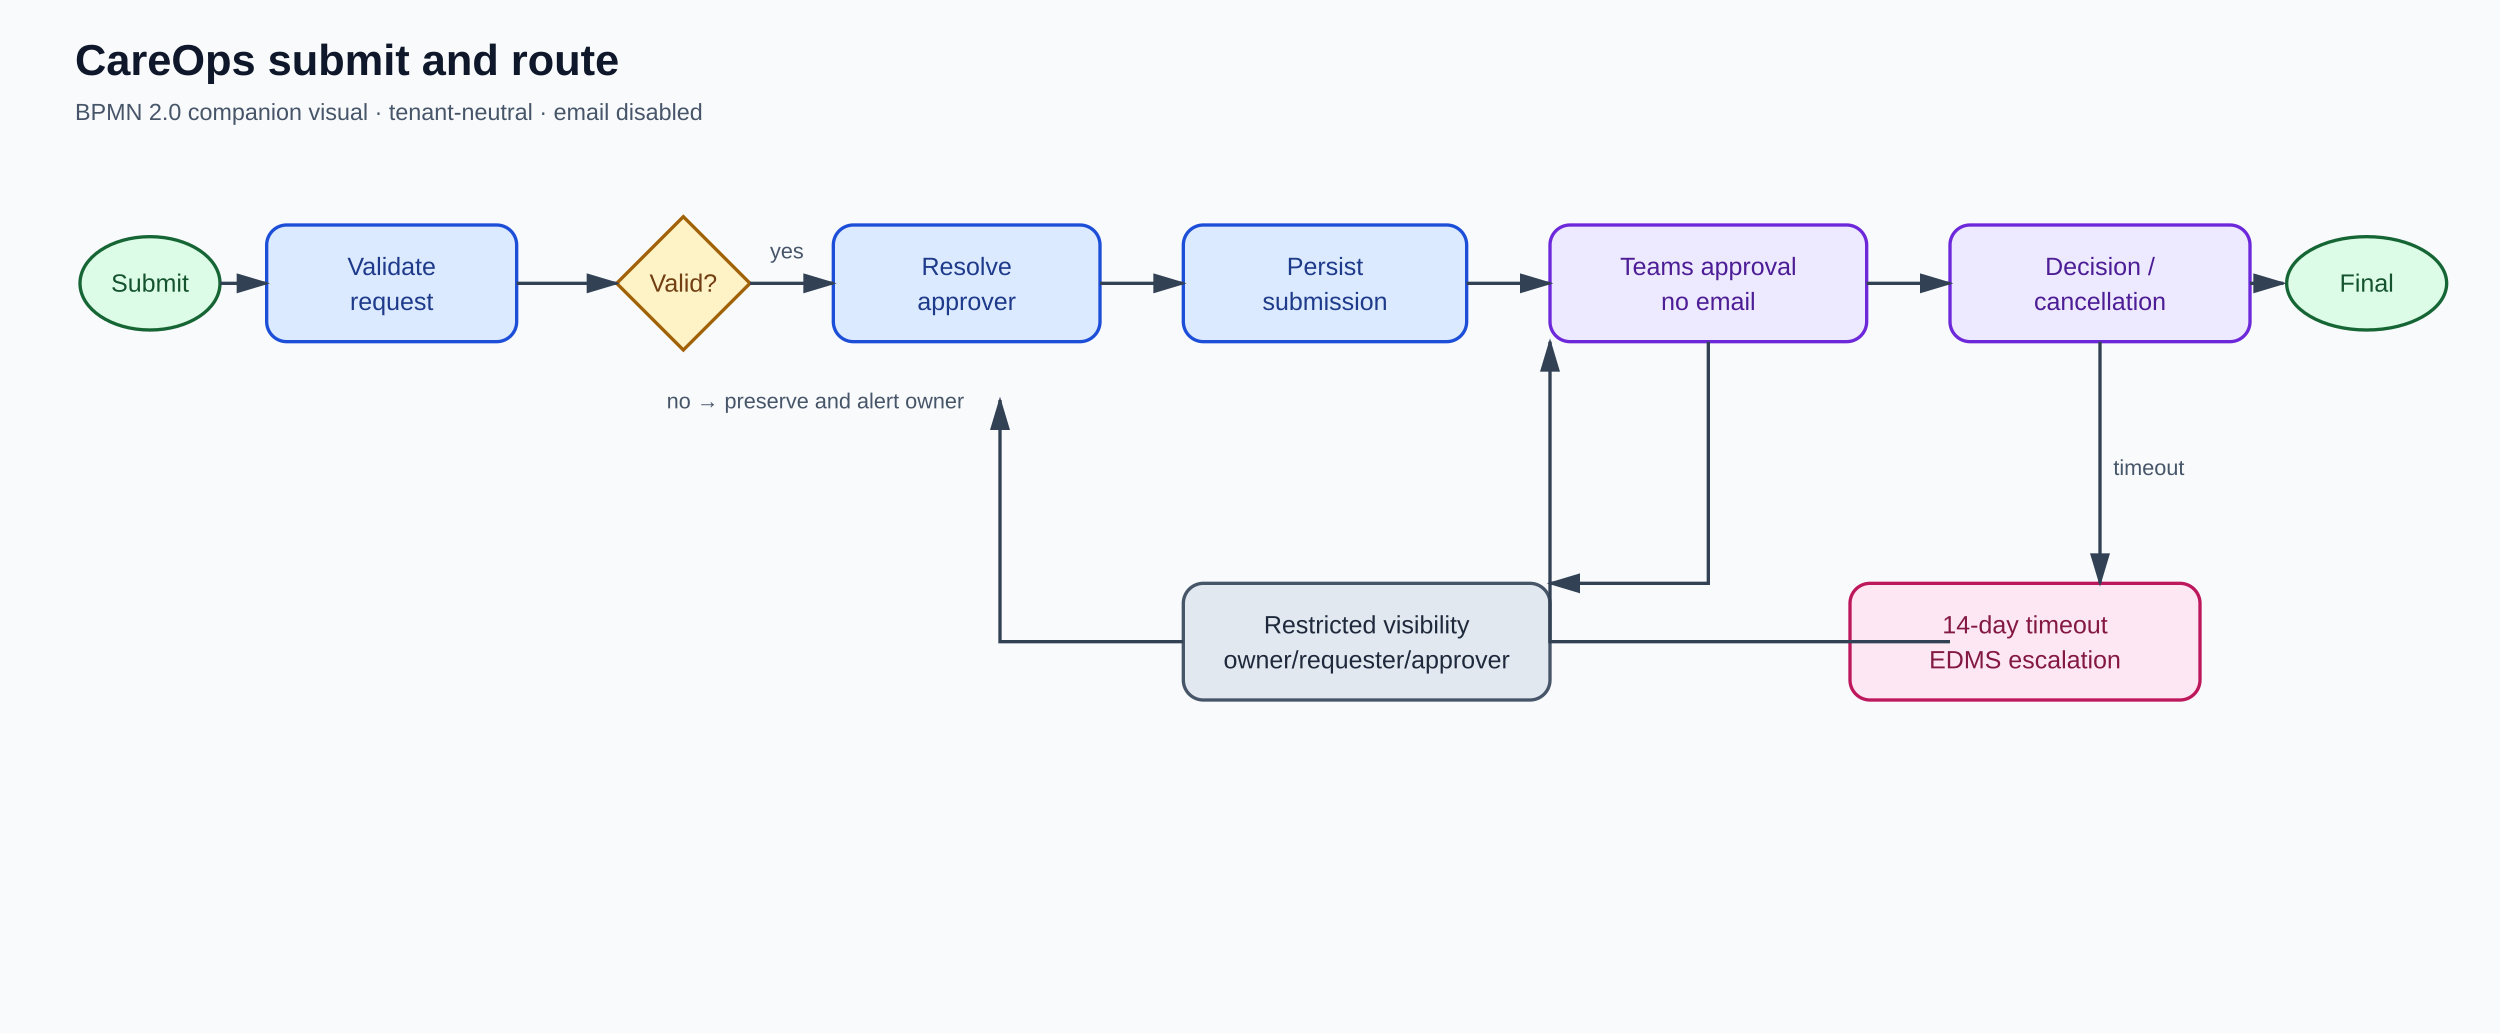
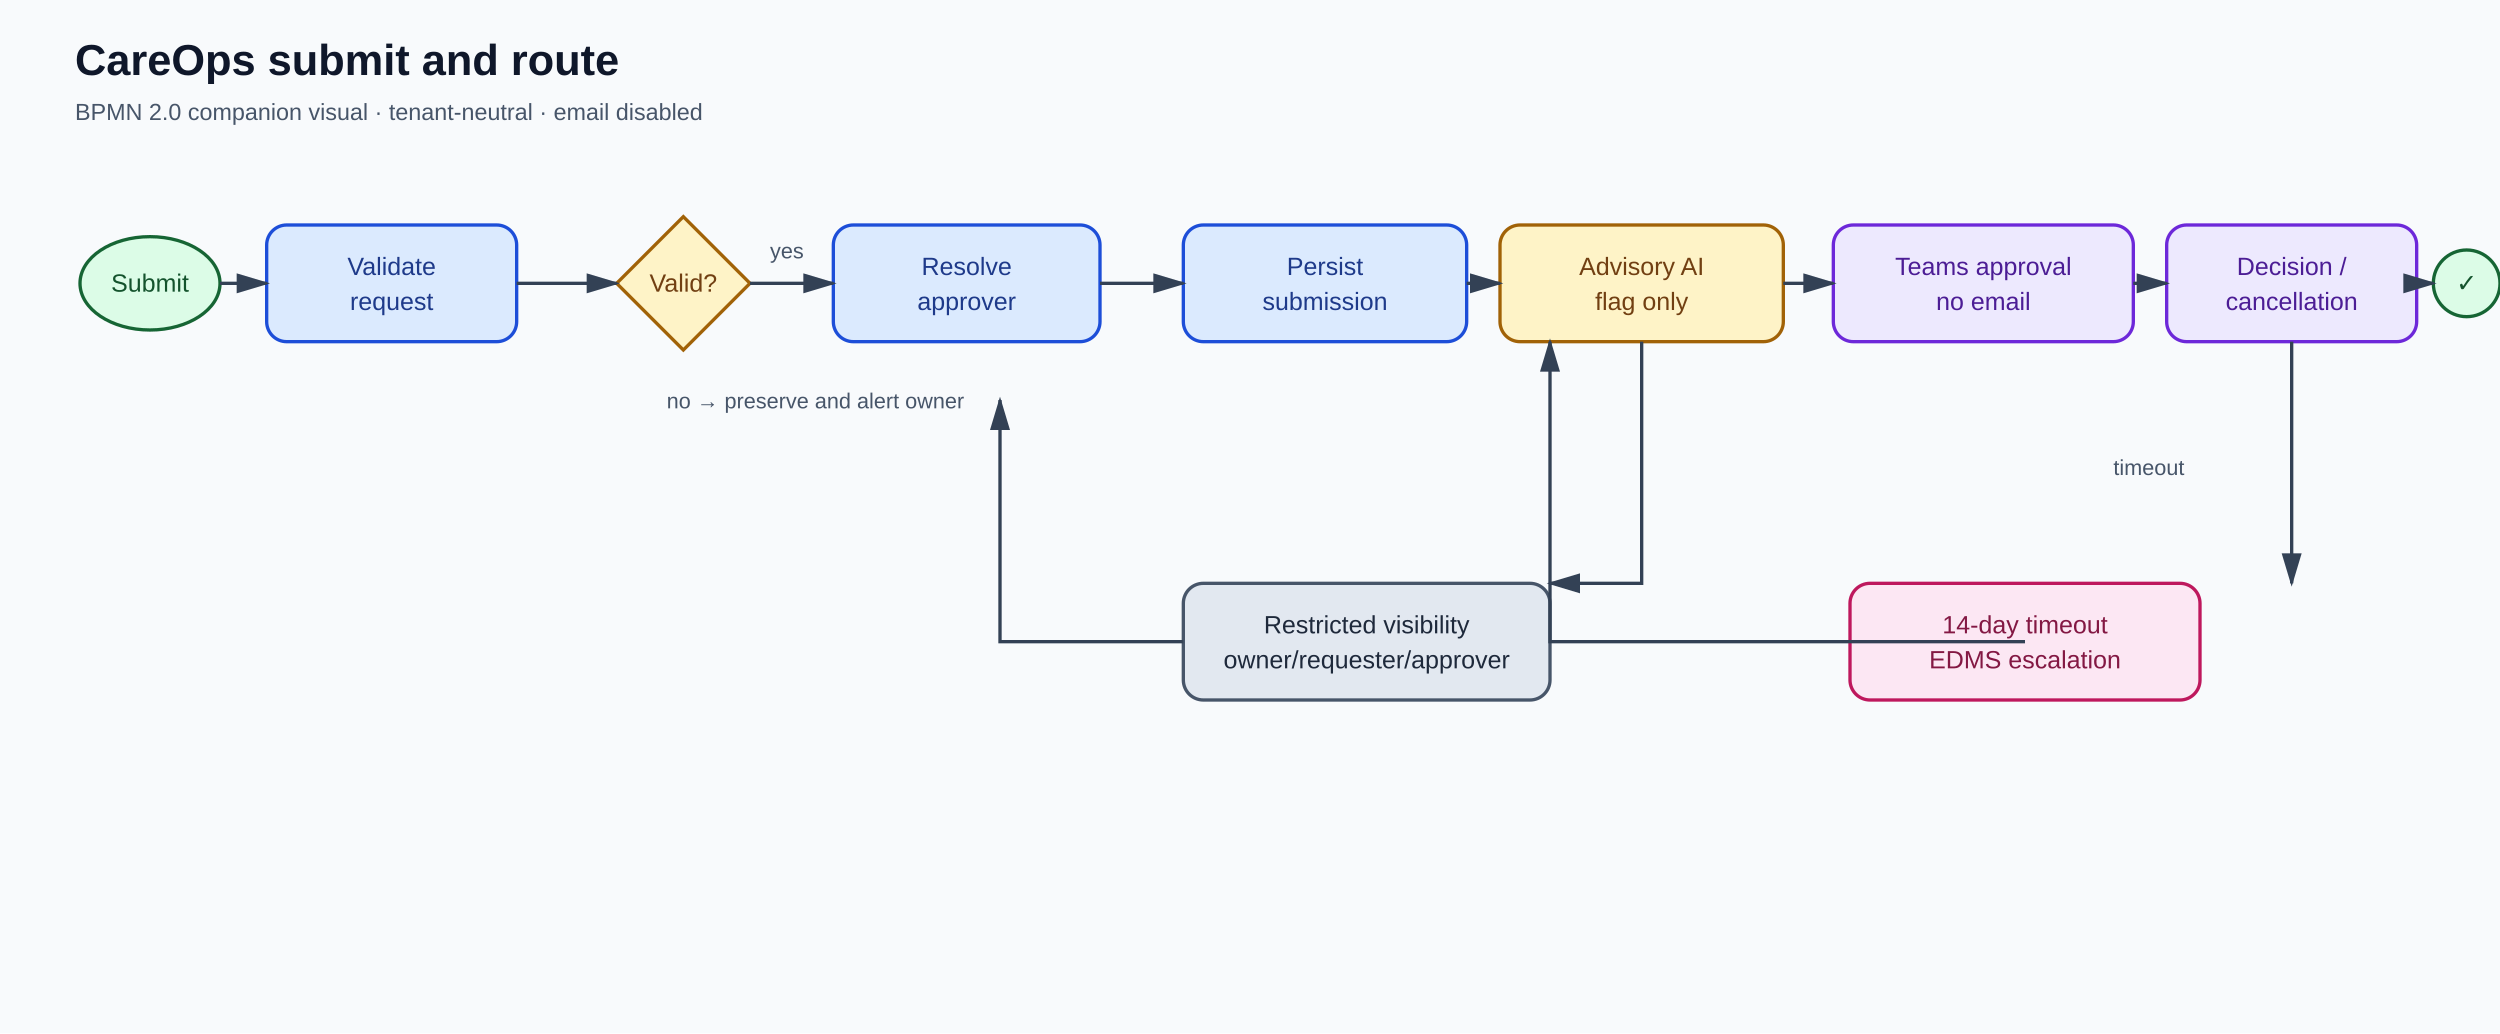
<svg xmlns="http://www.w3.org/2000/svg" width="1500" height="620" viewBox="0 0 1500 620" role="img" aria-labelledby="title desc">
  <defs>
    <marker id="arrow" markerWidth="10" markerHeight="10" refX="9" refY="3" orient="auto">
      <path d="M0,0 L10,3 L0,6 Z" fill="#334155" />
    </marker>
  </defs>
  <rect width="1500" height="620" fill="#f8fafc" />
  <text x="45" y="45" font-family="Segoe UI,Arial" font-size="26" font-weight="700" fill="#0f172a">CareOps submit and route</text>
  <text x="45" y="72" font-family="Segoe UI,Arial" font-size="14" fill="#475569">BPMN 2.0 companion visual · tenant-neutral · email disabled</text>
  <g font-family="Segoe UI,Arial" font-size="15" text-anchor="middle">
    <ellipse cx="90" cy="170" rx="42" ry="28" fill="#dcfce7" stroke="#166534" stroke-width="2" />
    <text x="90" y="175" fill="#14532d">Submit</text>
    <rect x="160" y="135" width="150" height="70" rx="12" fill="#dbeafe" stroke="#1d4ed8" stroke-width="2" />
    <text x="235" y="165" fill="#1e3a8a">Validate</text>
    <text x="235" y="186" fill="#1e3a8a">request</text>
    <polygon points="370,170 410,130 450,170 410,210" fill="#fef3c7" stroke="#a16207" stroke-width="2" />
    <text x="410" y="175" fill="#713f12">Valid?</text>
    <rect x="500" y="135" width="160" height="70" rx="12" fill="#dbeafe" stroke="#1d4ed8" stroke-width="2" />
    <text x="580" y="165" fill="#1e3a8a">Resolve</text>
    <text x="580" y="186" fill="#1e3a8a">approver</text>
    <rect x="710" y="135" width="170" height="70" rx="12" fill="#dbeafe" stroke="#1d4ed8" stroke-width="2" />
    <text x="795" y="165" fill="#1e3a8a">Persist</text>
    <text x="795" y="186" fill="#1e3a8a">submission</text>
-     <rect x="930" y="135" width="190" height="70" rx="12" fill="#ede9fe" stroke="#6d28d9" stroke-width="2" />
-     <text x="1025" y="165" fill="#4c1d95">Teams approval</text>
-     <text x="1025" y="186" fill="#4c1d95">no email</text>
-     <rect x="1170" y="135" width="180" height="70" rx="12" fill="#ede9fe" stroke="#6d28d9" stroke-width="2" />
-     <text x="1260" y="165" fill="#4c1d95">Decision /</text>
-     <text x="1260" y="186" fill="#4c1d95">cancellation</text>
-     <ellipse cx="1420" cy="170" rx="48" ry="28" fill="#dcfce7" stroke="#166534" stroke-width="2" />
-     <text x="1420" y="175" fill="#14532d">Final</text>
+     <rect x="900" y="135" width="170" height="70" rx="12" fill="#fef3c7" stroke="#a16207" stroke-width="2" />
+     <text x="985" y="165" fill="#713f12">Advisory AI</text>
+     <text x="985" y="186" fill="#713f12">flag only</text>
+     <rect x="1100" y="135" width="180" height="70" rx="12" fill="#ede9fe" stroke="#6d28d9" stroke-width="2" />
+     <text x="1190" y="165" fill="#4c1d95">Teams approval</text>
+     <text x="1190" y="186" fill="#4c1d95">no email</text>
+     <rect x="1300" y="135" width="150" height="70" rx="12" fill="#ede9fe" stroke="#6d28d9" stroke-width="2" />
+     <text x="1375" y="165" fill="#4c1d95">Decision /</text>
+     <text x="1375" y="186" fill="#4c1d95">cancellation</text>
+     <ellipse cx="1480" cy="170" rx="20" ry="20" fill="#dcfce7" stroke="#166534" stroke-width="2" />
+     <text x="1480" y="175" fill="#14532d">✓</text>
    <rect x="1110" y="350" width="210" height="70" rx="12" fill="#fce7f3" stroke="#be185d" stroke-width="2" />
    <text x="1215" y="380" fill="#831843">14-day timeout</text>
    <text x="1215" y="401" fill="#831843">EDMS escalation</text>
    <rect x="710" y="350" width="220" height="70" rx="12" fill="#e2e8f0" stroke="#475569" stroke-width="2" />
    <text x="820" y="380" fill="#1e293b">Restricted visibility</text>
    <text x="820" y="401" fill="#1e293b">owner/requester/approver</text>
  </g>
  <g stroke="#334155" stroke-width="2" fill="none" marker-end="url(#arrow)">
    <path d="M132 170 H160" />
    <path d="M310 170 H370" />
    <path d="M450 170 H500" />
    <path d="M660 170 H710" />
-     <path d="M880 170 H930" />
-     <path d="M1120 170 H1170" />
-     <path d="M1350 170 H1370" />
-     <path d="M1260 205 V350" />
-     <path d="M1170 385 H930 V205" />
-     <path d="M1025 205 V350 H930" />
+     <path d="M880 170 H900" />
+     <path d="M1070 170 H1100" />
+     <path d="M1280 170 H1300" />
+     <path d="M1450 170 H1460" />
+     <path d="M1375 205 V350" />
+     <path d="M1215 385 H930 V205" />
+     <path d="M985 205 V350 H930" />
    <path d="M710 385 H600 V240" />
  </g>
  <g font-family="Segoe UI,Arial" font-size="13" fill="#475569">
    <text x="462" y="155">yes</text>
    <text x="400" y="245">no → preserve and alert owner</text>
    <text x="1268" y="285">timeout</text>
  </g>
</svg>
